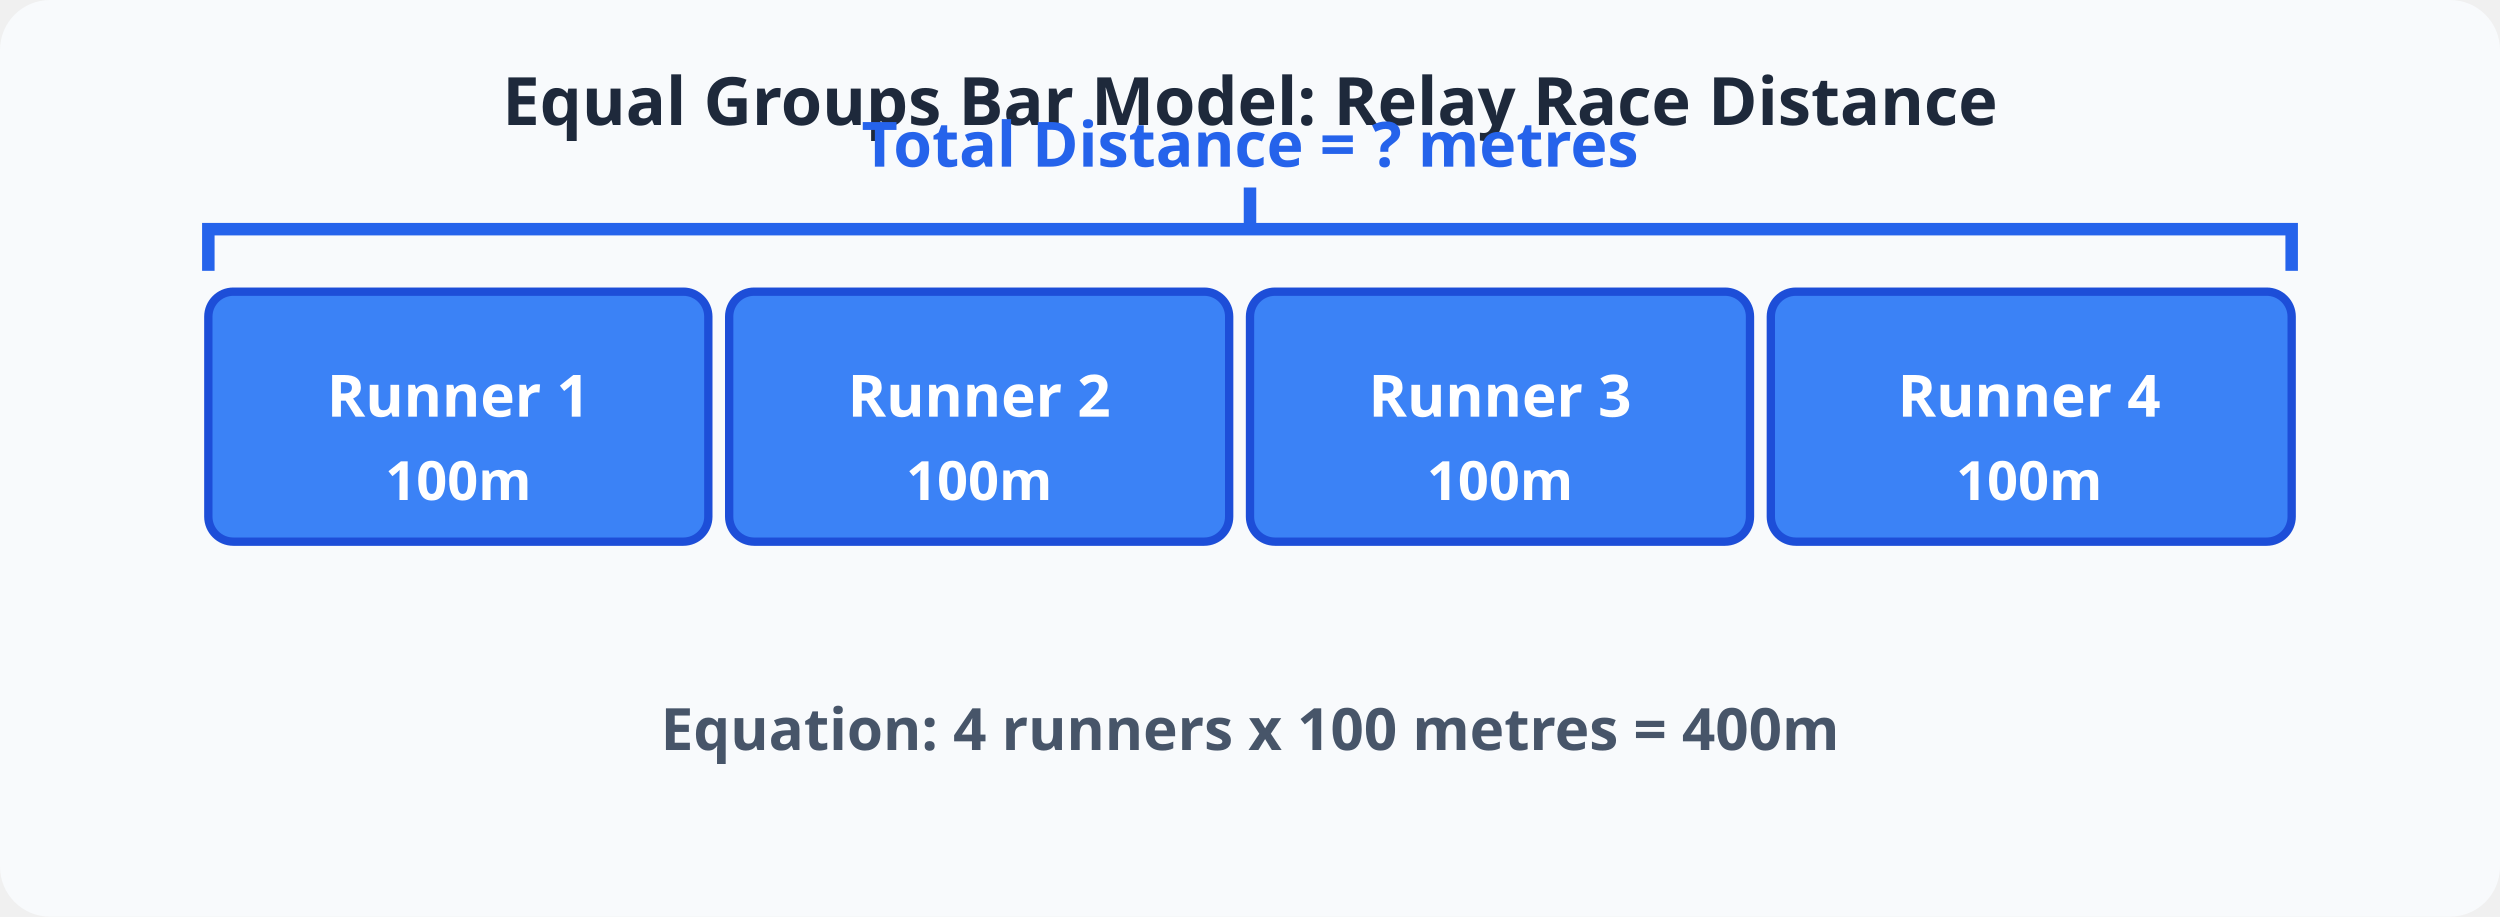
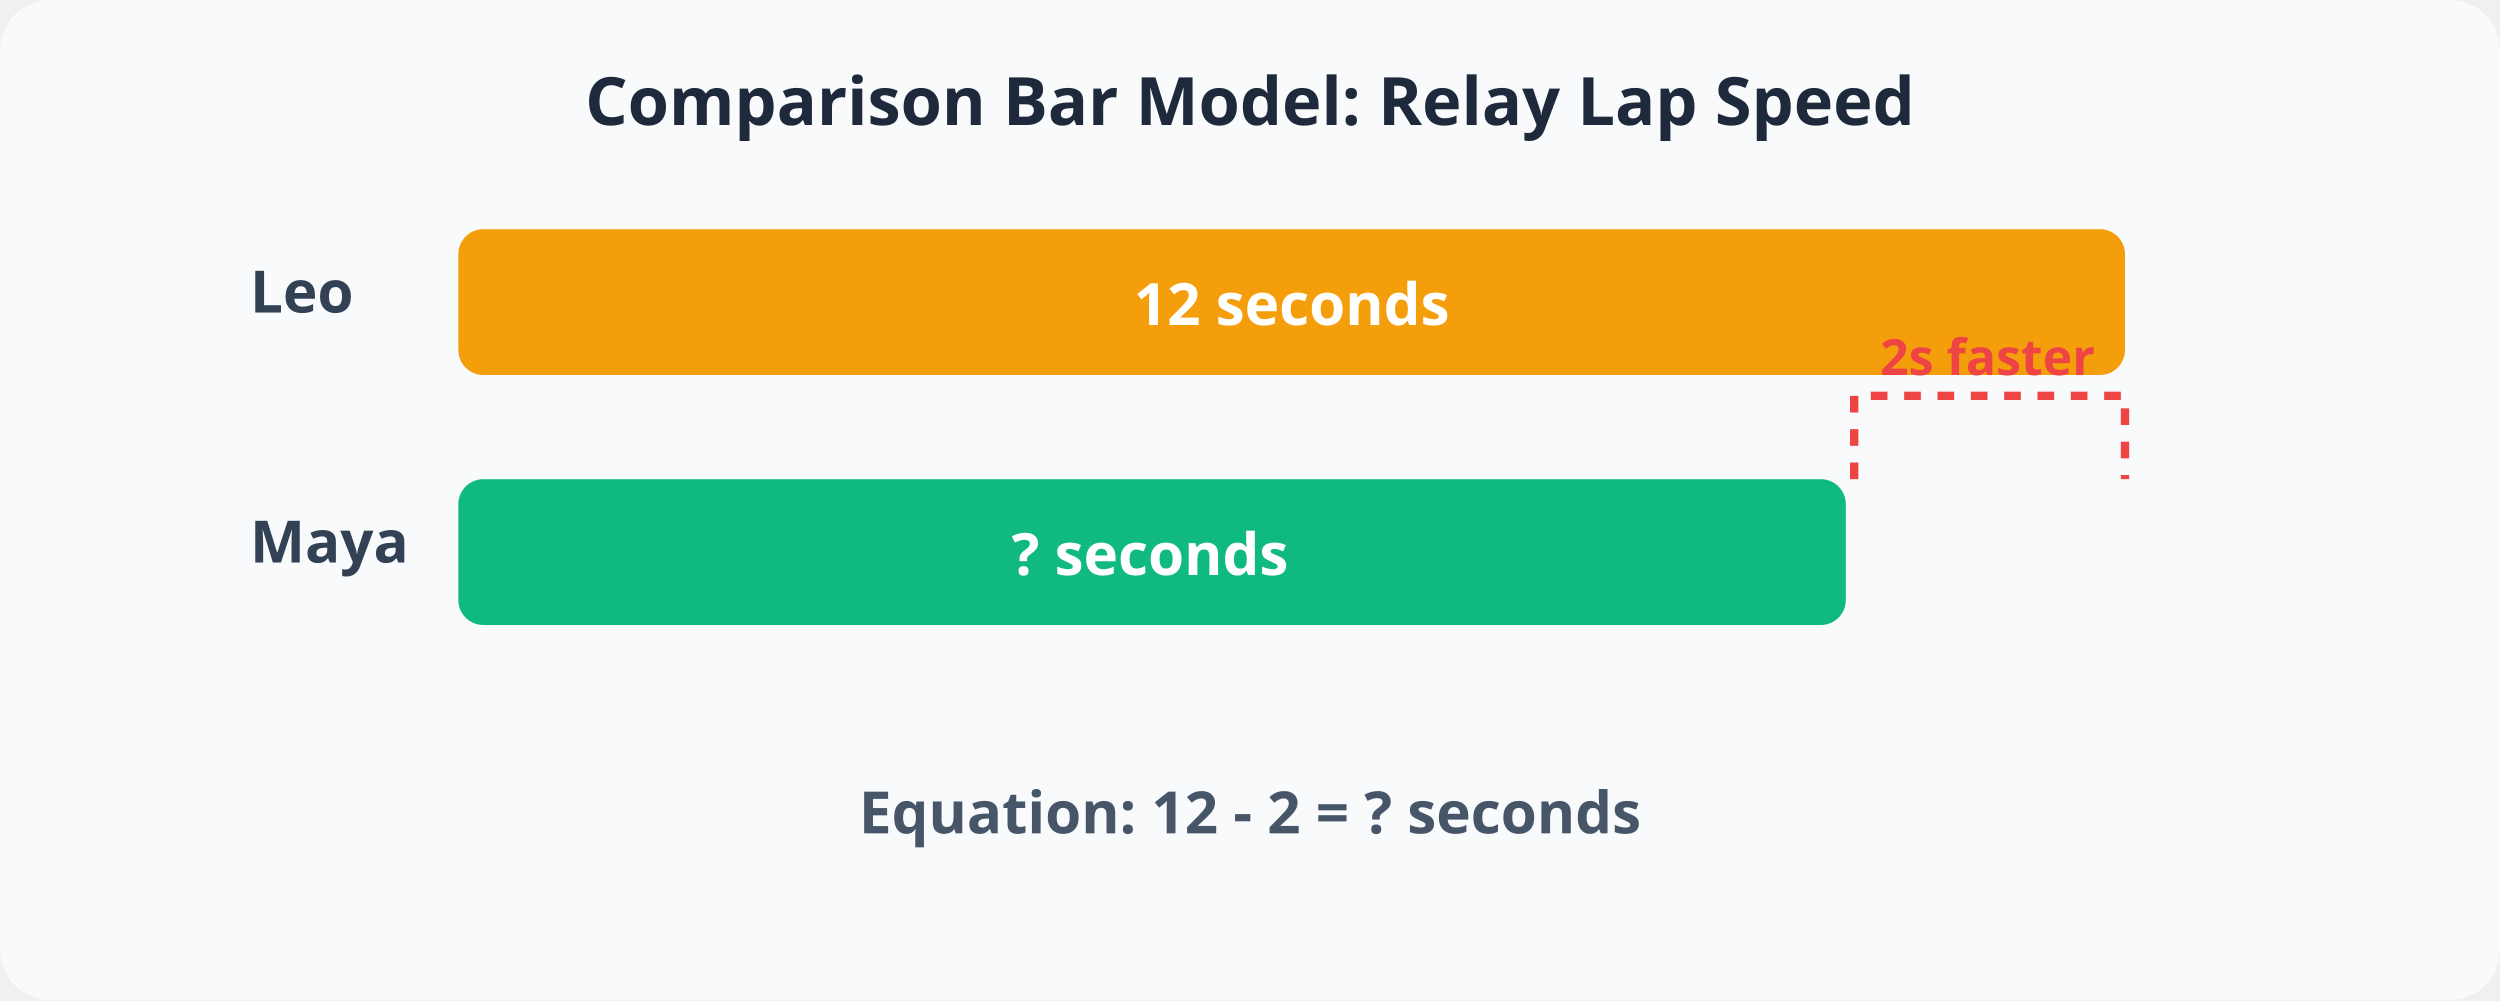
- <svg xmlns="http://www.w3.org/2000/svg" viewBox="0 0 600 220" width="100%" height="100%">
-   <rect width="600" height="220" fill="#f8fafc" rx="12" />
-   <text x="300" y="30" font-family="sans-serif" font-size="16" font-weight="bold" fill="#1e293b" text-anchor="middle">Equal Groups Bar Model: Relay Race Distance</text>
-   <path d="M 50 65 L 50 55 L 550 55 L 550 65 M 300 55 L 300 45" stroke="#2563eb" stroke-width="3" fill="none" />
-   <text x="300" y="40" font-family="sans-serif" font-size="15" font-weight="bold" fill="#2563eb" text-anchor="middle">Total Distance = ? metres</text>
-   <rect x="50" y="70" width="120" height="60" fill="#3b82f6" rx="6" stroke="#1d4ed8" stroke-width="2" />
-   <text x="110" y="100" font-family="sans-serif" font-size="14" font-weight="bold" fill="#ffffff" text-anchor="middle">Runner 1</text>
-   <text x="110" y="120" font-family="sans-serif" font-size="13" font-weight="bold" fill="#ffffff" text-anchor="middle">100m</text>
-   <rect x="175" y="70" width="120" height="60" fill="#3b82f6" rx="6" stroke="#1d4ed8" stroke-width="2" />
-   <text x="235" y="100" font-family="sans-serif" font-size="14" font-weight="bold" fill="#ffffff" text-anchor="middle">Runner 2</text>
-   <text x="235" y="120" font-family="sans-serif" font-size="13" font-weight="bold" fill="#ffffff" text-anchor="middle">100m</text>
-   <rect x="300" y="70" width="120" height="60" fill="#3b82f6" rx="6" stroke="#1d4ed8" stroke-width="2" />
-   <text x="360" y="100" font-family="sans-serif" font-size="14" font-weight="bold" fill="#ffffff" text-anchor="middle">Runner 3</text>
-   <text x="360" y="120" font-family="sans-serif" font-size="13" font-weight="bold" fill="#ffffff" text-anchor="middle">100m</text>
-   <rect x="425" y="70" width="125" height="60" fill="#3b82f6" rx="6" stroke="#1d4ed8" stroke-width="2" />
-   <text x="487" y="100" font-family="sans-serif" font-size="14" font-weight="bold" fill="#ffffff" text-anchor="middle">Runner 4</text>
-   <text x="487" y="120" font-family="sans-serif" font-size="13" font-weight="bold" fill="#ffffff" text-anchor="middle">100m</text>
-   <text x="300" y="180" font-family="sans-serif" font-size="14" font-weight="bold" fill="#475569" text-anchor="middle">Equation: 4 runners x 100 metres = 400m</text>
+ <svg xmlns="http://www.w3.org/2000/svg" viewBox="0 0 600 240" width="100%" height="100%">
+   <rect width="600" height="240" fill="#f8fafc" rx="12" />
+   <text x="300" y="30" font-family="sans-serif" font-size="16" font-weight="bold" fill="#1e293b" text-anchor="middle">Comparison Bar Model: Relay Lap Speed</text>
+   <text x="60" y="75" font-family="sans-serif" font-size="14" font-weight="bold" fill="#334155">Leo</text>
+   <rect x="110" y="55" width="400" height="35" fill="#f59e0b" rx="6" />
+   <text x="310" y="78" font-family="sans-serif" font-size="14" font-weight="bold" fill="#ffffff" text-anchor="middle">12 seconds</text>
+   <text x="60" y="135" font-family="sans-serif" font-size="14" font-weight="bold" fill="#334155">Maya</text>
+   <rect x="110" y="115" width="333" height="35" fill="#10b981" rx="6" />
+   <text x="276" y="138" font-family="sans-serif" font-size="14" font-weight="bold" fill="#ffffff" text-anchor="middle">? seconds</text>
+   <path d="M 445 115 L 445 95 L 510 95 L 510 115" stroke="#ef4444" stroke-width="2" fill="none" stroke-dasharray="4,4" />
+   <text x="477" y="90" font-family="sans-serif" font-size="12" font-weight="bold" fill="#ef4444" text-anchor="middle">2s faster</text>
+   <text x="300" y="200" font-family="sans-serif" font-size="14" font-weight="bold" fill="#475569" text-anchor="middle">Equation: 12 - 2 = ? seconds</text>
</svg>
